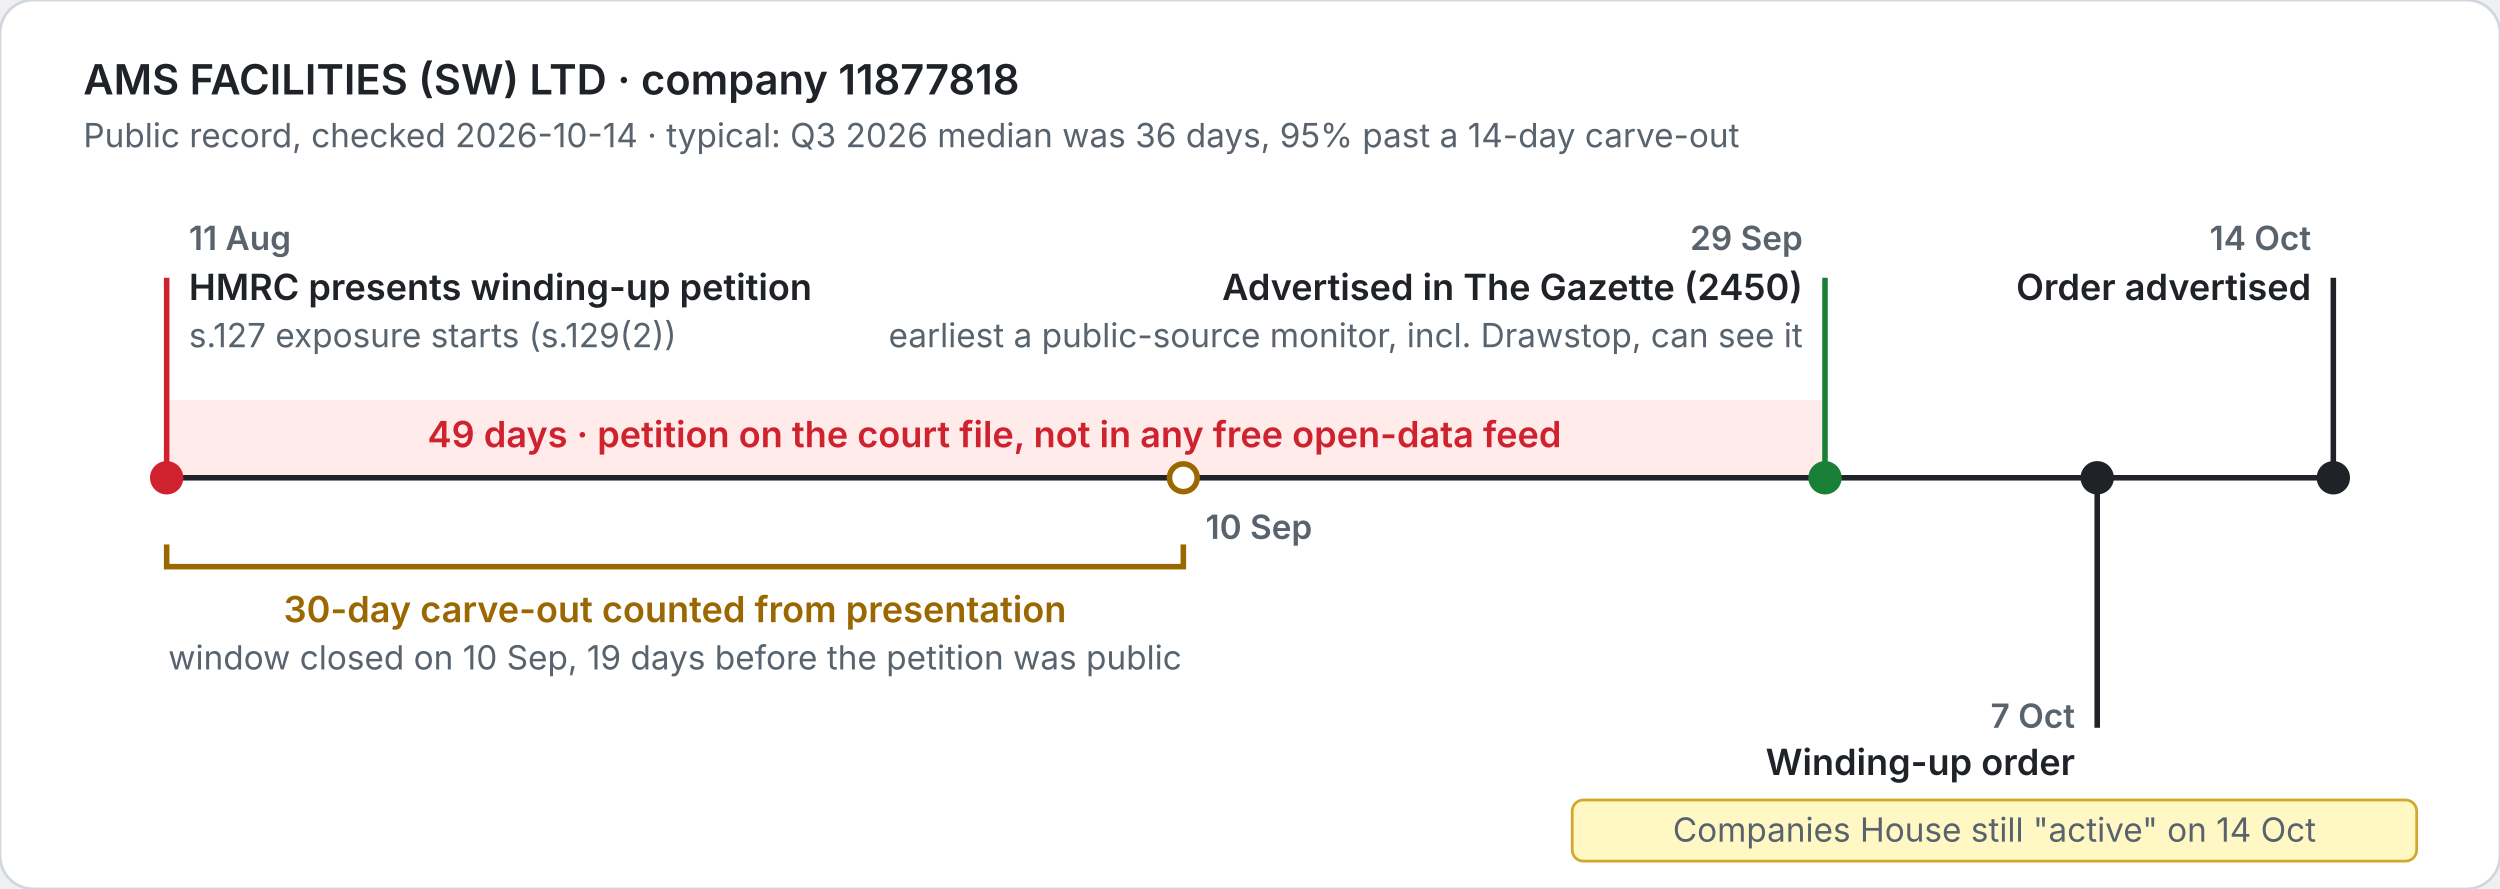
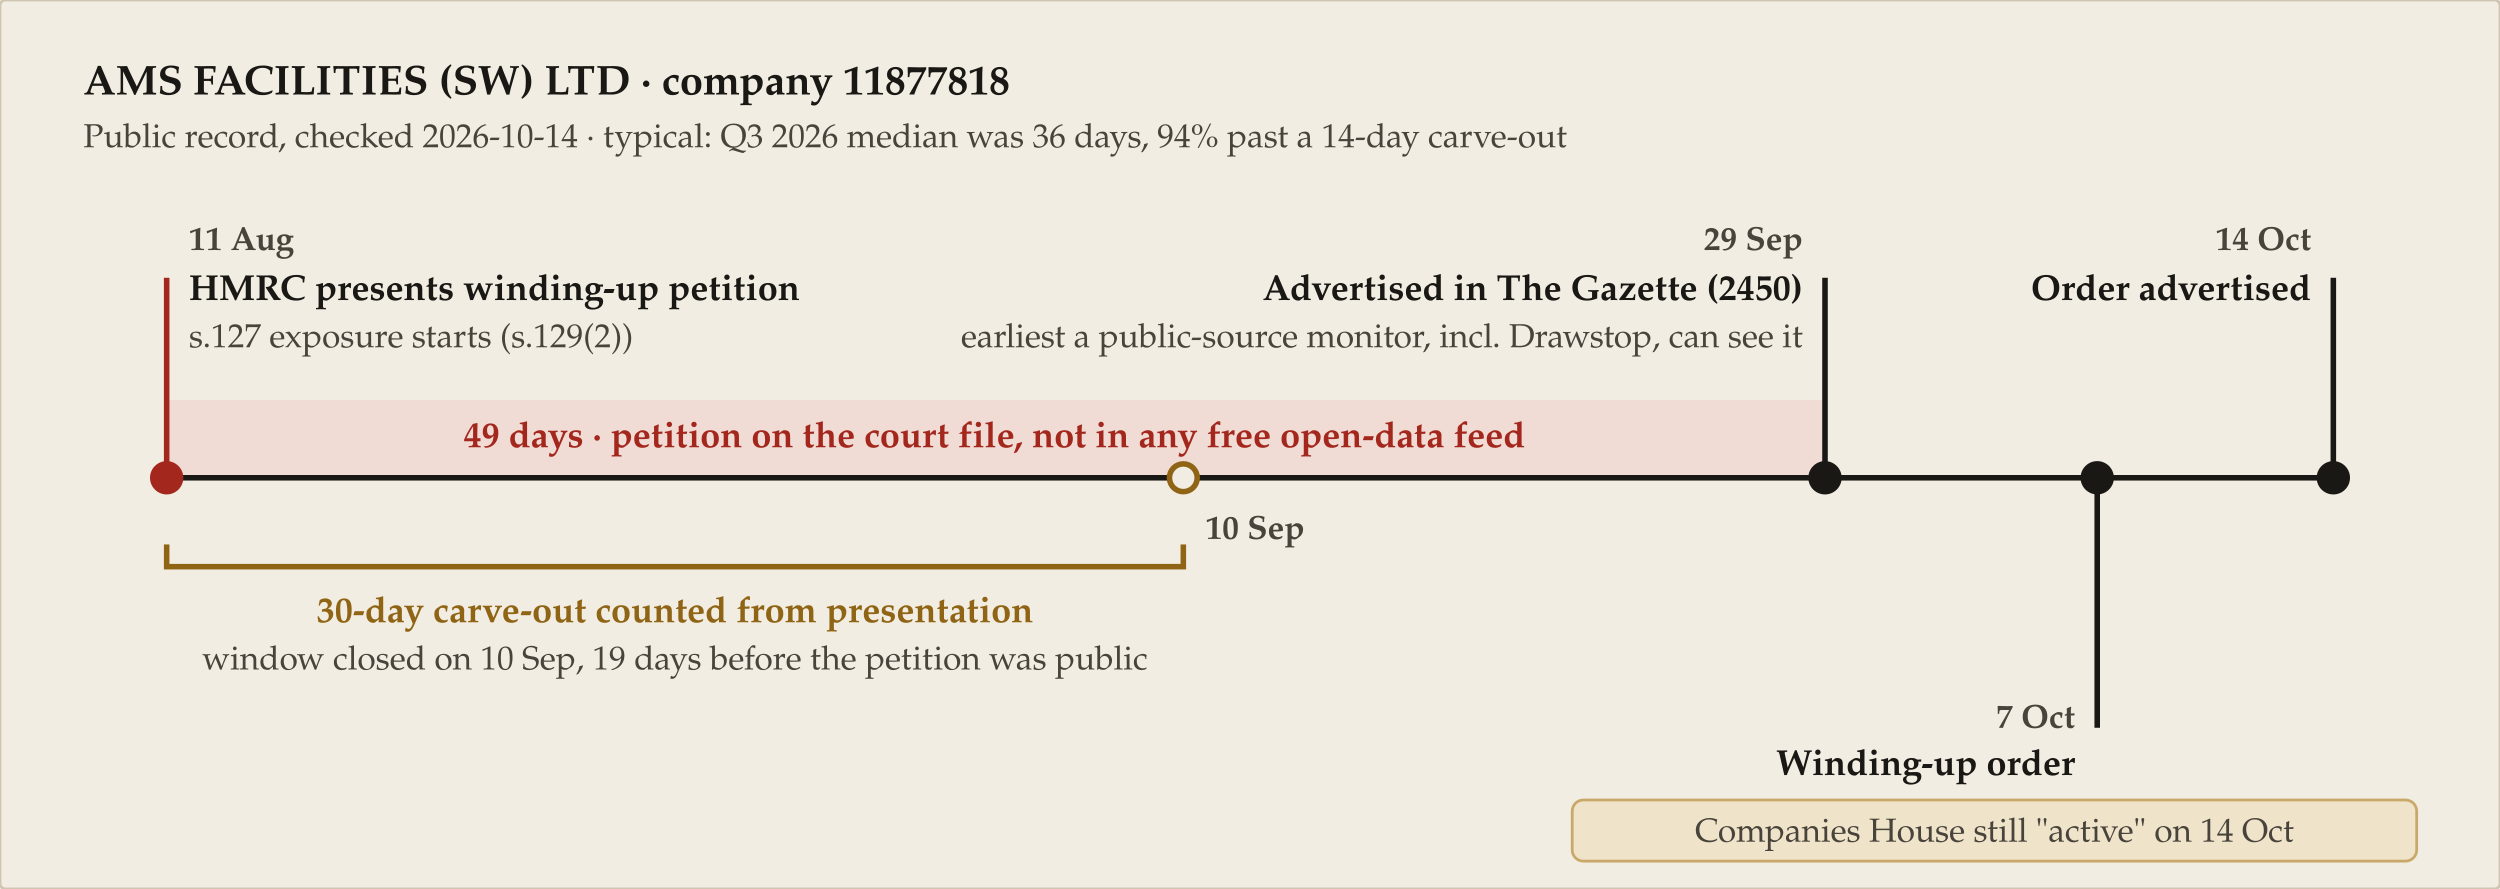
<svg xmlns="http://www.w3.org/2000/svg" width="900" height="320" viewBox="0 0 900 320" role="img" aria-label="AMS FACILITIES (SW) LTD public timeline: petition presented 11 August, advertised 29 September, winding-up order 7 October, order advertised 14 October while Companies House still showed active">
  <defs>
    <style>
-       text { font-family: "Segoe UI", Inter, Helvetica, Arial, sans-serif; fill: #1f2328; }
+       text { font-family: Newsreader, "Palatino Linotype", "Book Antiqua", Palatino, Georgia, serif; fill: #1a1814; }
      .title { font-size: 15px; font-weight: 600; }
-       .sub { font-size: 12px; fill: #59636e; }
-       .date { font-size: 12px; font-weight: 600; fill: #59636e; }
+       .sub { font-size: 12px; fill: #48433b; }
+       .date { font-size: 12px; font-weight: 600; fill: #48433b; }
      .lbl { font-size: 13px; font-weight: 600; }
-       .note { font-size: 12px; fill: #59636e; }
-       .red { fill: #cf222e; }
-       .amber { fill: #9a6700; }
+       .note { font-size: 12px; fill: #48433b; }
+       .red { fill: #a3271d; }
+       .amber { fill: #8f6414; }
    </style>
  </defs>
-   <rect width="900" height="320" rx="12" fill="#ffffff" stroke="#d0d7de" />
+   <rect width="900" height="320" rx="2" fill="#f2ede2" stroke="#cfc5b1" />
  <text x="30" y="34" class="title">AMS FACILITIES (SW) LTD · company 11877818</text>
-   <text x="30" y="53" class="sub">Public record, checked 2026-10-14 · typical: Q3 2026 median was 36 days, 95% past a 14-day carve-out</text>
-   <rect x="60" y="144" width="597" height="28" fill="#ffebe9" />
+   <text x="30" y="53" class="sub">Public record, checked 2026-10-14 · typical: Q3 2026 median was 36 days, 94% past a 14-day carve-out</text>
+   <rect x="60" y="144" width="597" height="28" fill="#f1dcd5" />
  <text x="358" y="161" text-anchor="middle" class="lbl red">49 days · petition on the court file, not in any free open-data feed</text>
-   <line x1="60" y1="172" x2="840" y2="172" stroke="#1f2328" stroke-width="2" />
-   <line x1="60" y1="100" x2="60" y2="172" stroke="#cf222e" stroke-width="2" />
-   <circle cx="60" cy="172" r="6" fill="#cf222e" />
+   <line x1="60" y1="172" x2="840" y2="172" stroke="#1a1814" stroke-width="2" />
+   <line x1="60" y1="100" x2="60" y2="172" stroke="#a3271d" stroke-width="2" />
+   <circle cx="60" cy="172" r="6" fill="#a3271d" />
  <text x="68" y="90" class="date">11 Aug</text>
  <text x="68" y="108" class="lbl">HMRC presents winding-up petition</text>
  <text x="68" y="125" class="note">s.127 exposure starts (s.129(2))</text>
-   <line x1="657" y1="100" x2="657" y2="172" stroke="#1a7f37" stroke-width="2" />
-   <circle cx="657" cy="172" r="6" fill="#1a7f37" />
+   <line x1="657" y1="100" x2="657" y2="172" stroke="#1a1814" stroke-width="2" />
+   <circle cx="657" cy="172" r="6" fill="#1a1814" />
  <text x="649" y="90" text-anchor="end" class="date">29 Sep</text>
  <text x="649" y="108" text-anchor="end" class="lbl">Advertised in The Gazette (2450)</text>
  <text x="649" y="125" text-anchor="end" class="note">earliest a public-source monitor, incl. Drawstop, can see it</text>
-   <line x1="840" y1="100" x2="840" y2="172" stroke="#1f2328" stroke-width="2" />
-   <circle cx="840" cy="172" r="6" fill="#1f2328" />
+   <line x1="840" y1="100" x2="840" y2="172" stroke="#1a1814" stroke-width="2" />
+   <circle cx="840" cy="172" r="6" fill="#1a1814" />
  <text x="832" y="90" text-anchor="end" class="date">14 Oct</text>
  <text x="832" y="108" text-anchor="end" class="lbl">Order advertised</text>
-   <path d="M60 196 V204 H426 V196" fill="none" stroke="#9a6700" stroke-width="2" />
+   <path d="M60 196 V204 H426 V196" fill="none" stroke="#8f6414" stroke-width="2" />
  <text x="243" y="224" text-anchor="middle" class="lbl amber">30-day carve-out counted from presentation</text>
  <text x="243" y="241" text-anchor="middle" class="note">window closed on 10 Sep, 19 days before the petition was public</text>
-   <circle cx="426" cy="172" r="5" fill="#ffffff" stroke="#9a6700" stroke-width="2" />
+   <circle cx="426" cy="172" r="5" fill="#f2ede2" stroke="#8f6414" stroke-width="2" />
  <text x="434" y="194" class="date">10 Sep</text>
-   <line x1="755" y1="172" x2="755" y2="262" stroke="#1f2328" stroke-width="2" />
-   <circle cx="755" cy="172" r="6" fill="#1f2328" />
+   <line x1="755" y1="172" x2="755" y2="262" stroke="#1a1814" stroke-width="2" />
+   <circle cx="755" cy="172" r="6" fill="#1a1814" />
  <text x="747" y="262" text-anchor="end" class="date">7 Oct</text>
  <text x="747" y="279" text-anchor="end" class="lbl">Winding-up order</text>
-   <rect x="566" y="288" width="304" height="22" rx="4" fill="#fff8c5" stroke="#d4a72c" />
+   <rect x="566" y="288" width="304" height="22" rx="4" fill="#efe4c9" stroke="#c9a96a" />
  <text x="718" y="303" text-anchor="middle" class="note">Companies House still "active" on 14 Oct</text>
</svg>
